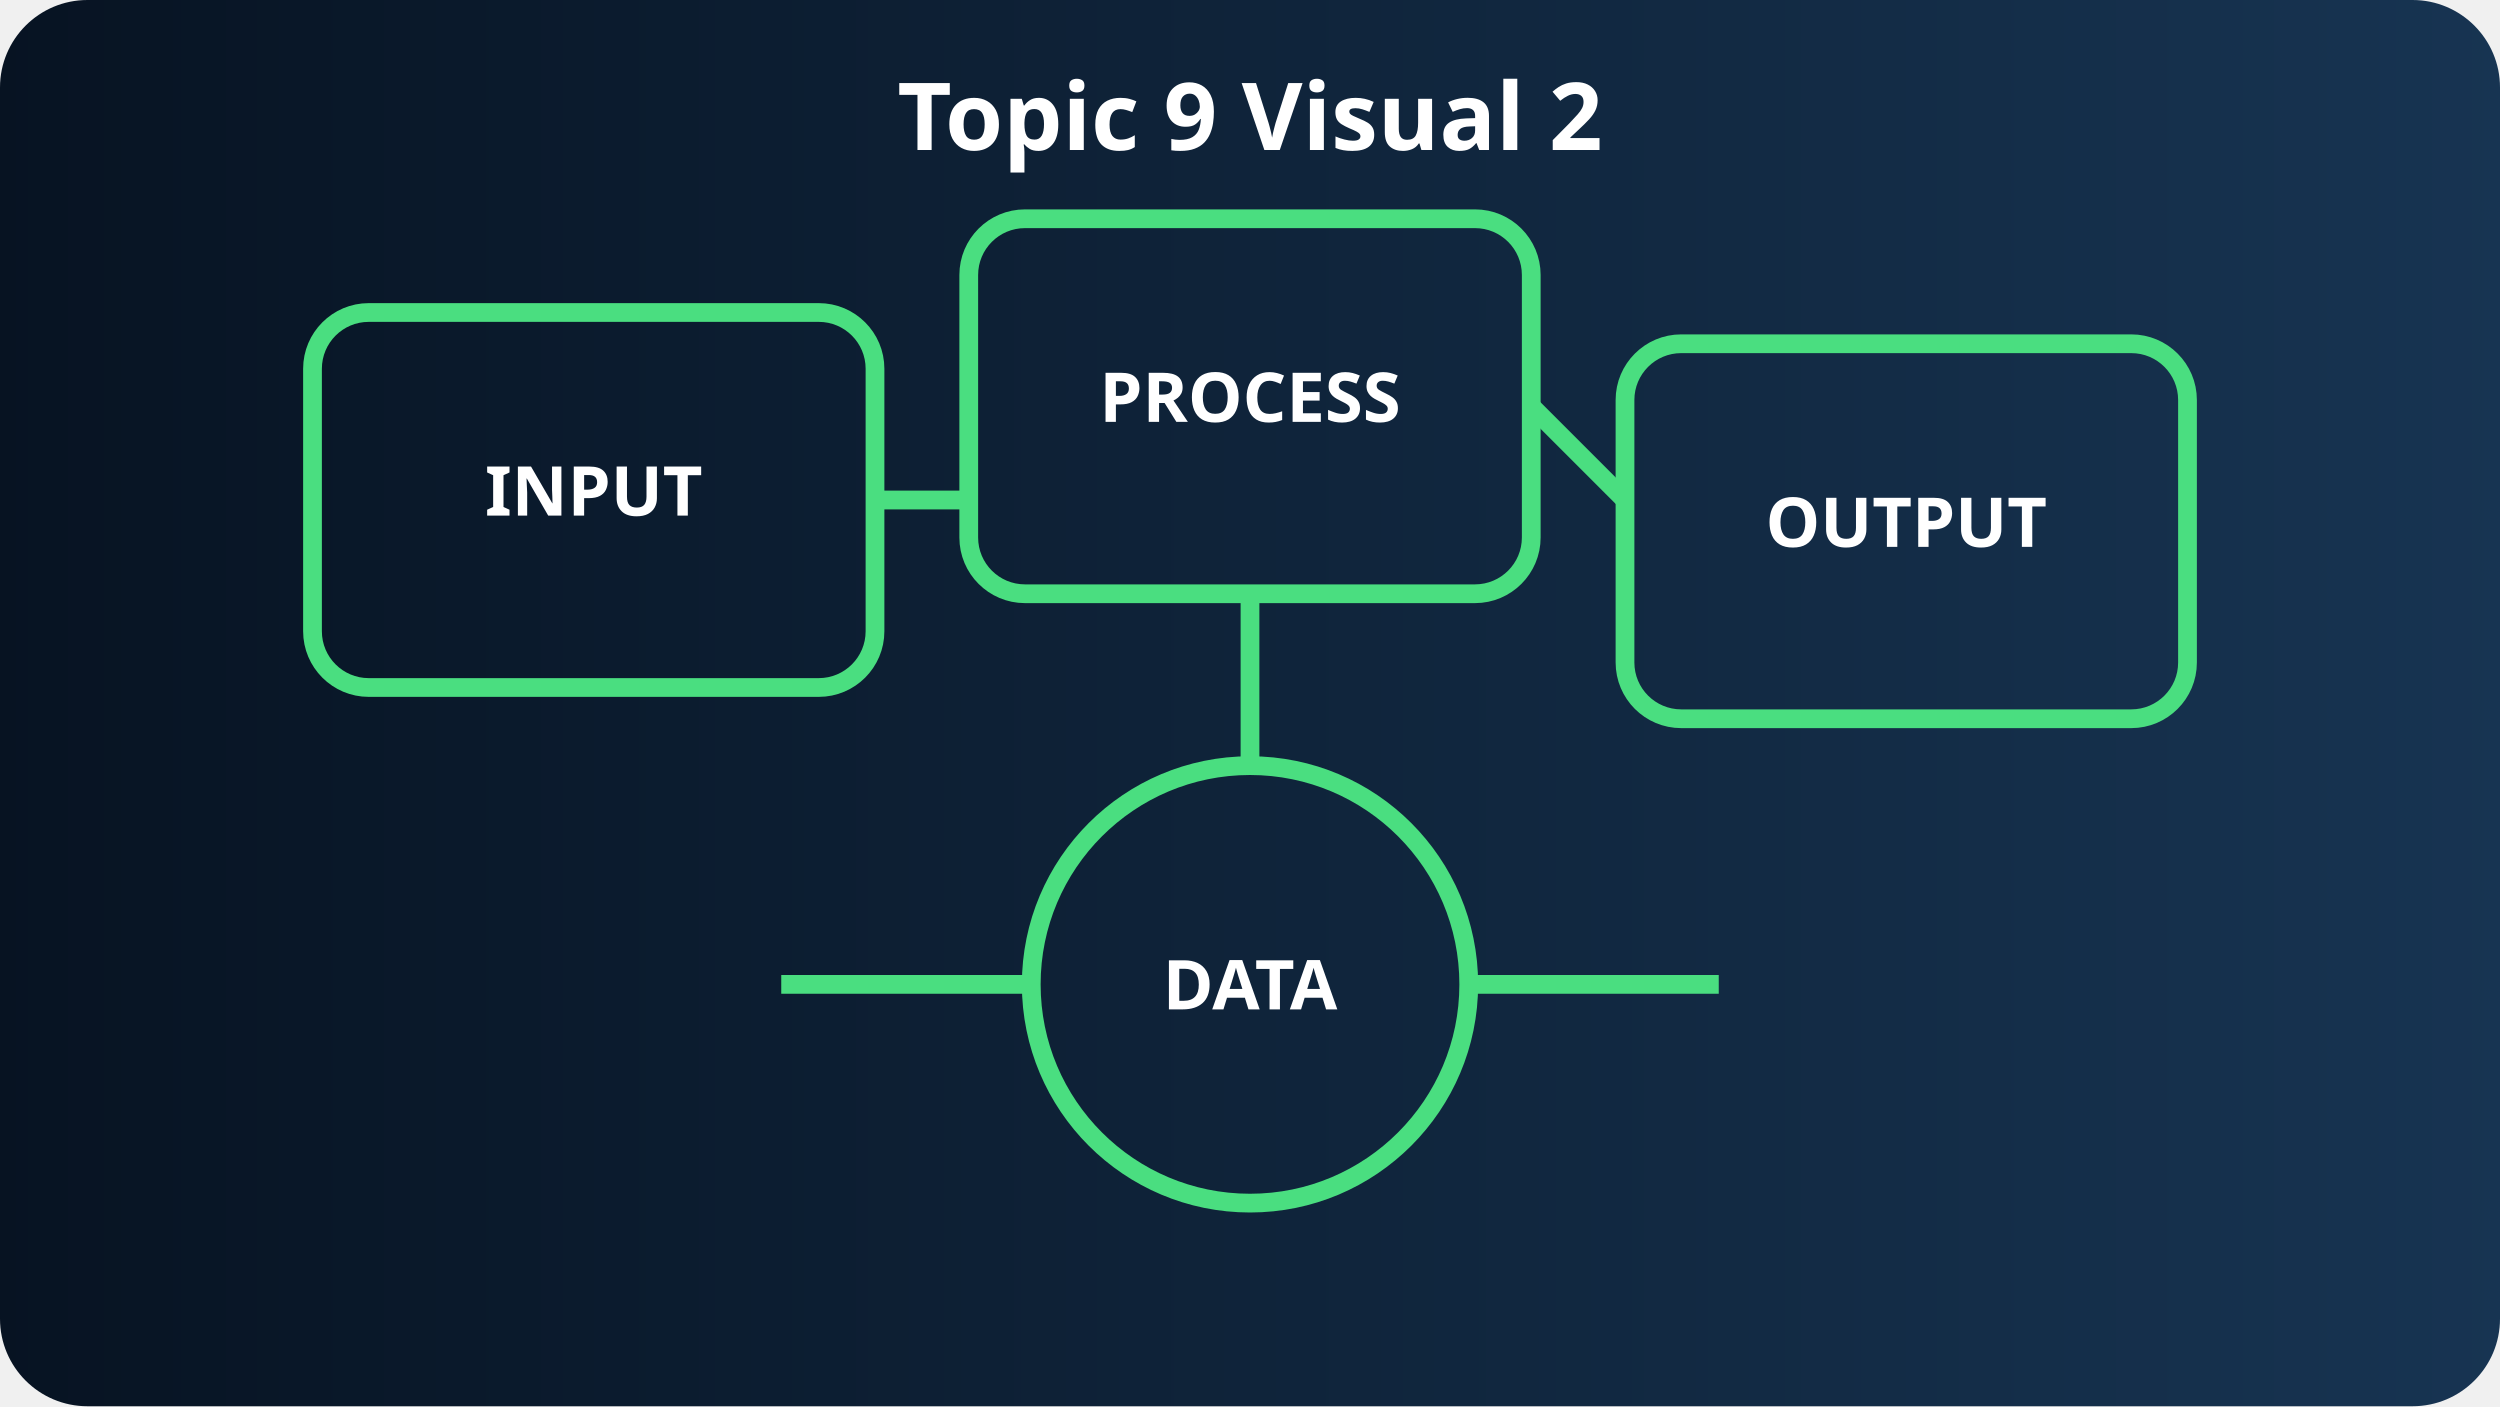
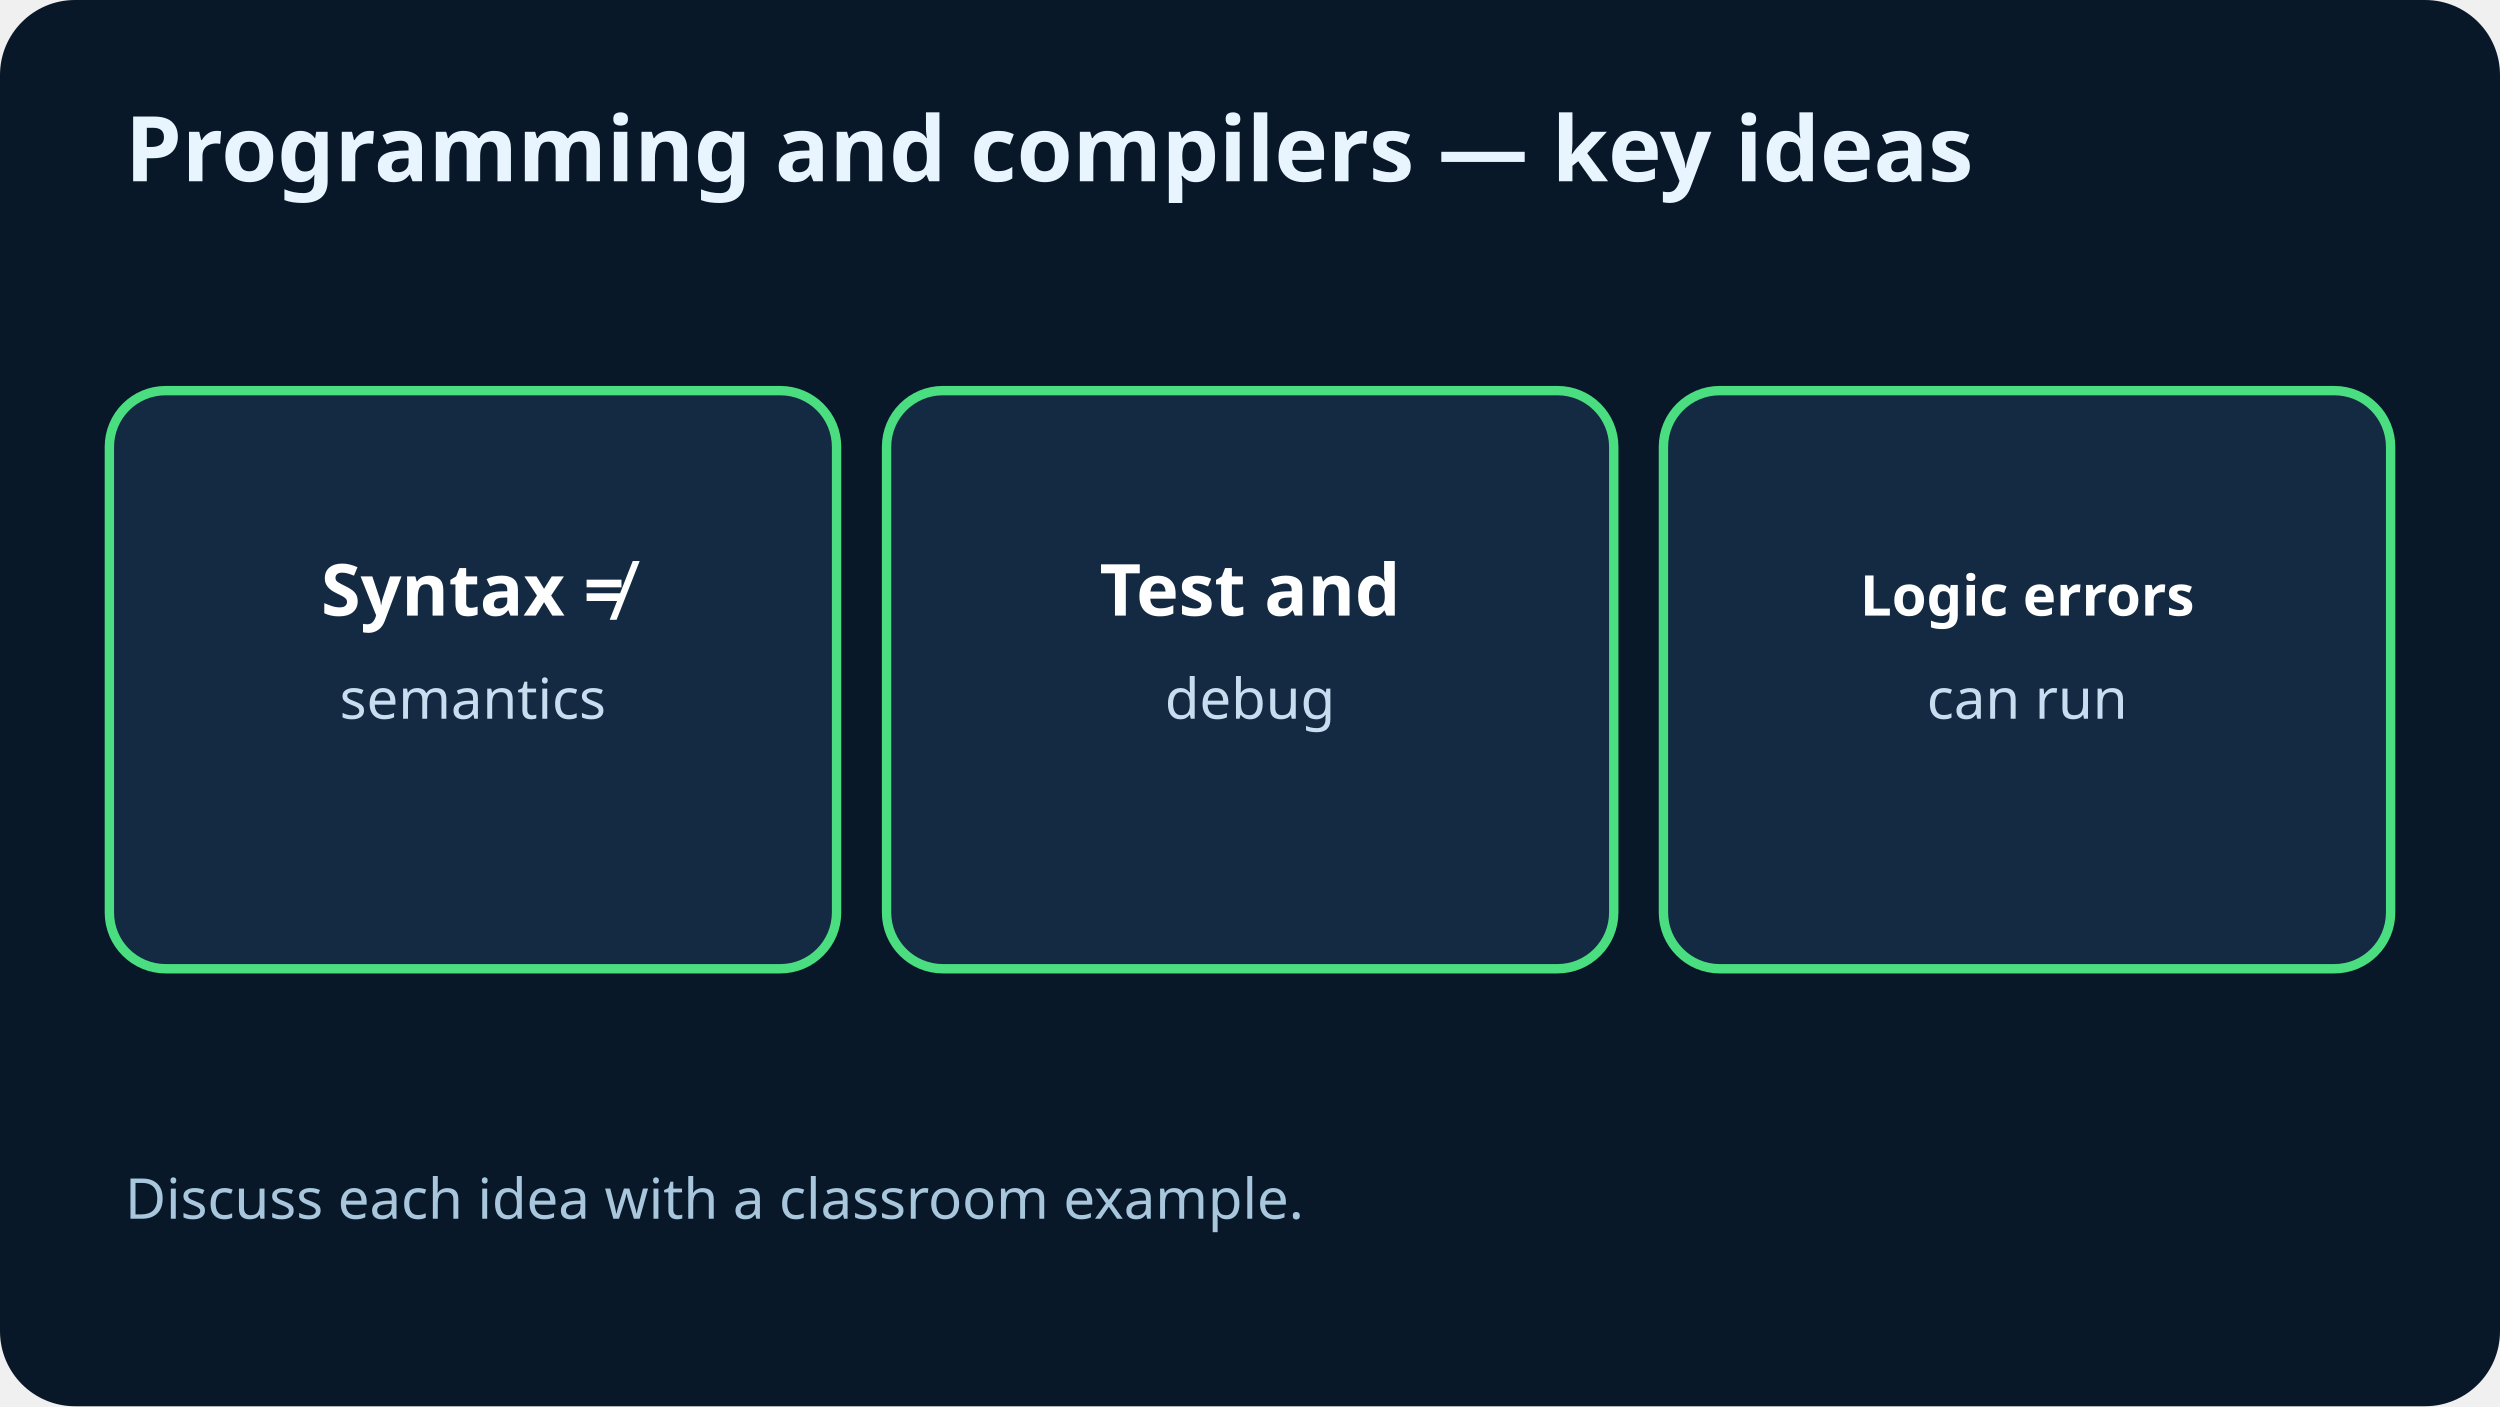
- <svg xmlns="http://www.w3.org/2000/svg" viewBox="0 0 800 450">
-   <defs>
-     <linearGradient id="g" x1="0" x2="1">
-       <stop stop-color="#071322" />
-       <stop offset="1" stop-color="#173452" />
-     </linearGradient>
-   </defs>
-   <rect width="800" height="450" rx="28" fill="url(#g)" />
-   <g fill="none" stroke="#4ade80" stroke-width="6">
-     <rect x="100" y="100" width="180" height="120" rx="18" />
-     <rect x="310" y="70" width="180" height="120" rx="18" />
-     <rect x="520" y="110" width="180" height="120" rx="18" />
-     <path d="M280 160h30M490 130l30 30" />
-     <circle cx="400" cy="315" r="70" />
-     <path d="M400 245v-55M330 315h-80M470 315h80" />
-   </g>
-   <g fill="white" font-family="system-ui" font-weight="800" text-anchor="middle">
-     <text x="400" y="48" font-size="30">Topic 9 Visual 2</text>
-     <text x="190" y="165" font-size="22">INPUT</text>
-     <text x="400" y="135" font-size="22">PROCESS</text>
-     <text x="610" y="175" font-size="22">OUTPUT</text>
-     <text x="400" y="323" font-size="22">DATA</text>
-   </g>
+ <svg xmlns="http://www.w3.org/2000/svg" viewBox="0 0 800 450" role="img" aria-label="Programming and compilers diagram">
+   <rect width="800" height="450" rx="24" fill="#091829" />
+   <text x="40" y="58" fill="#e8f5ff" font-size="29" font-family="system-ui" font-weight="bold">Programming and compilers — key ideas</text>
+   <rect x="35.0" y="125" width="232.7" height="185" rx="18" fill="#132a42" stroke="#4ade80" stroke-width="3" />
+   <text x="151.3" y="197" text-anchor="middle" fill="white" font-family="system-ui" font-weight="bold" font-size="23">Syntax ≠</text>
+   <text x="151.3" y="230" text-anchor="middle" fill="#c8def0" font-family="system-ui" font-size="18">semantics</text>
+   <rect x="283.7" y="125" width="232.7" height="185" rx="18" fill="#132a42" stroke="#4ade80" stroke-width="3" />
+   <text x="400.0" y="197" text-anchor="middle" fill="white" font-family="system-ui" font-weight="bold" font-size="23">Test and</text>
+   <text x="400.0" y="230" text-anchor="middle" fill="#c8def0" font-family="system-ui" font-size="18">debug</text>
+   <rect x="532.3" y="125" width="232.7" height="185" rx="18" fill="#132a42" stroke="#4ade80" stroke-width="3" />
+   <text x="648.7" y="197" text-anchor="middle" fill="white" font-family="system-ui" font-weight="bold" font-size="18">Logic errors</text>
+   <text x="648.7" y="230" text-anchor="middle" fill="#c8def0" font-family="system-ui" font-size="18">can run</text>
+   <text x="40" y="390" fill="#a8c7dd" font-family="system-ui" font-size="18">Discuss each idea with a classroom example.</text>
</svg>
